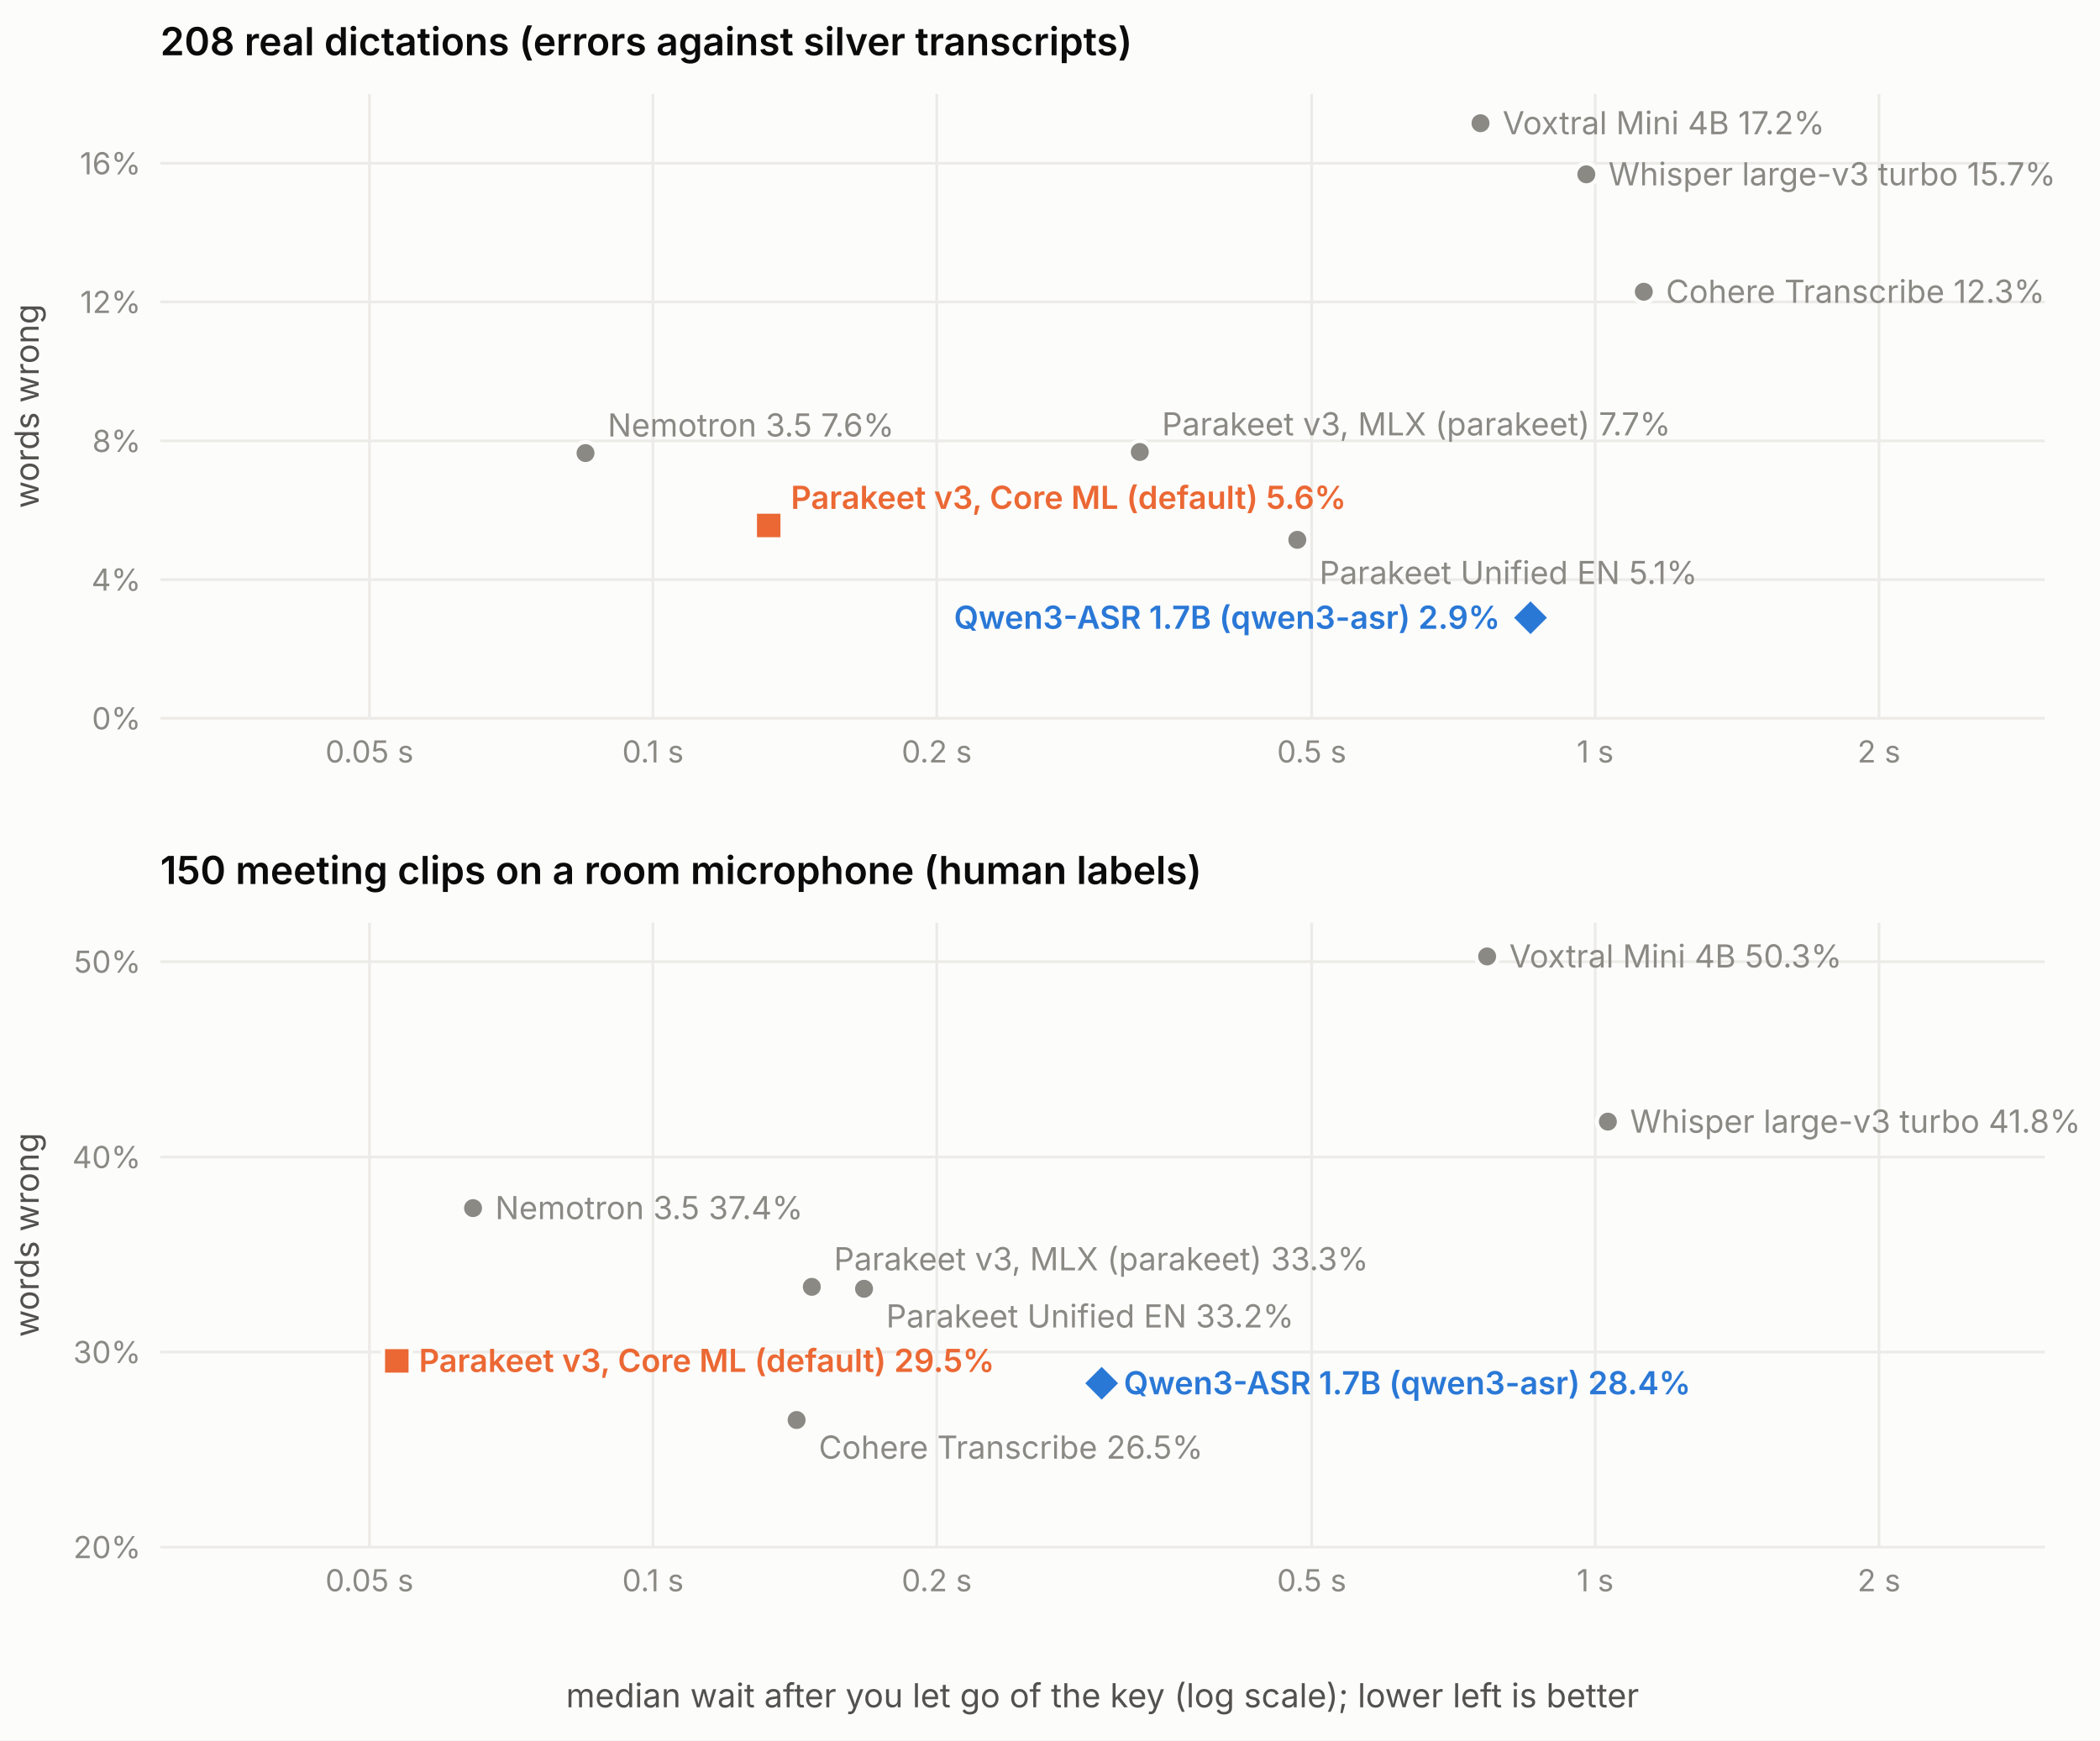
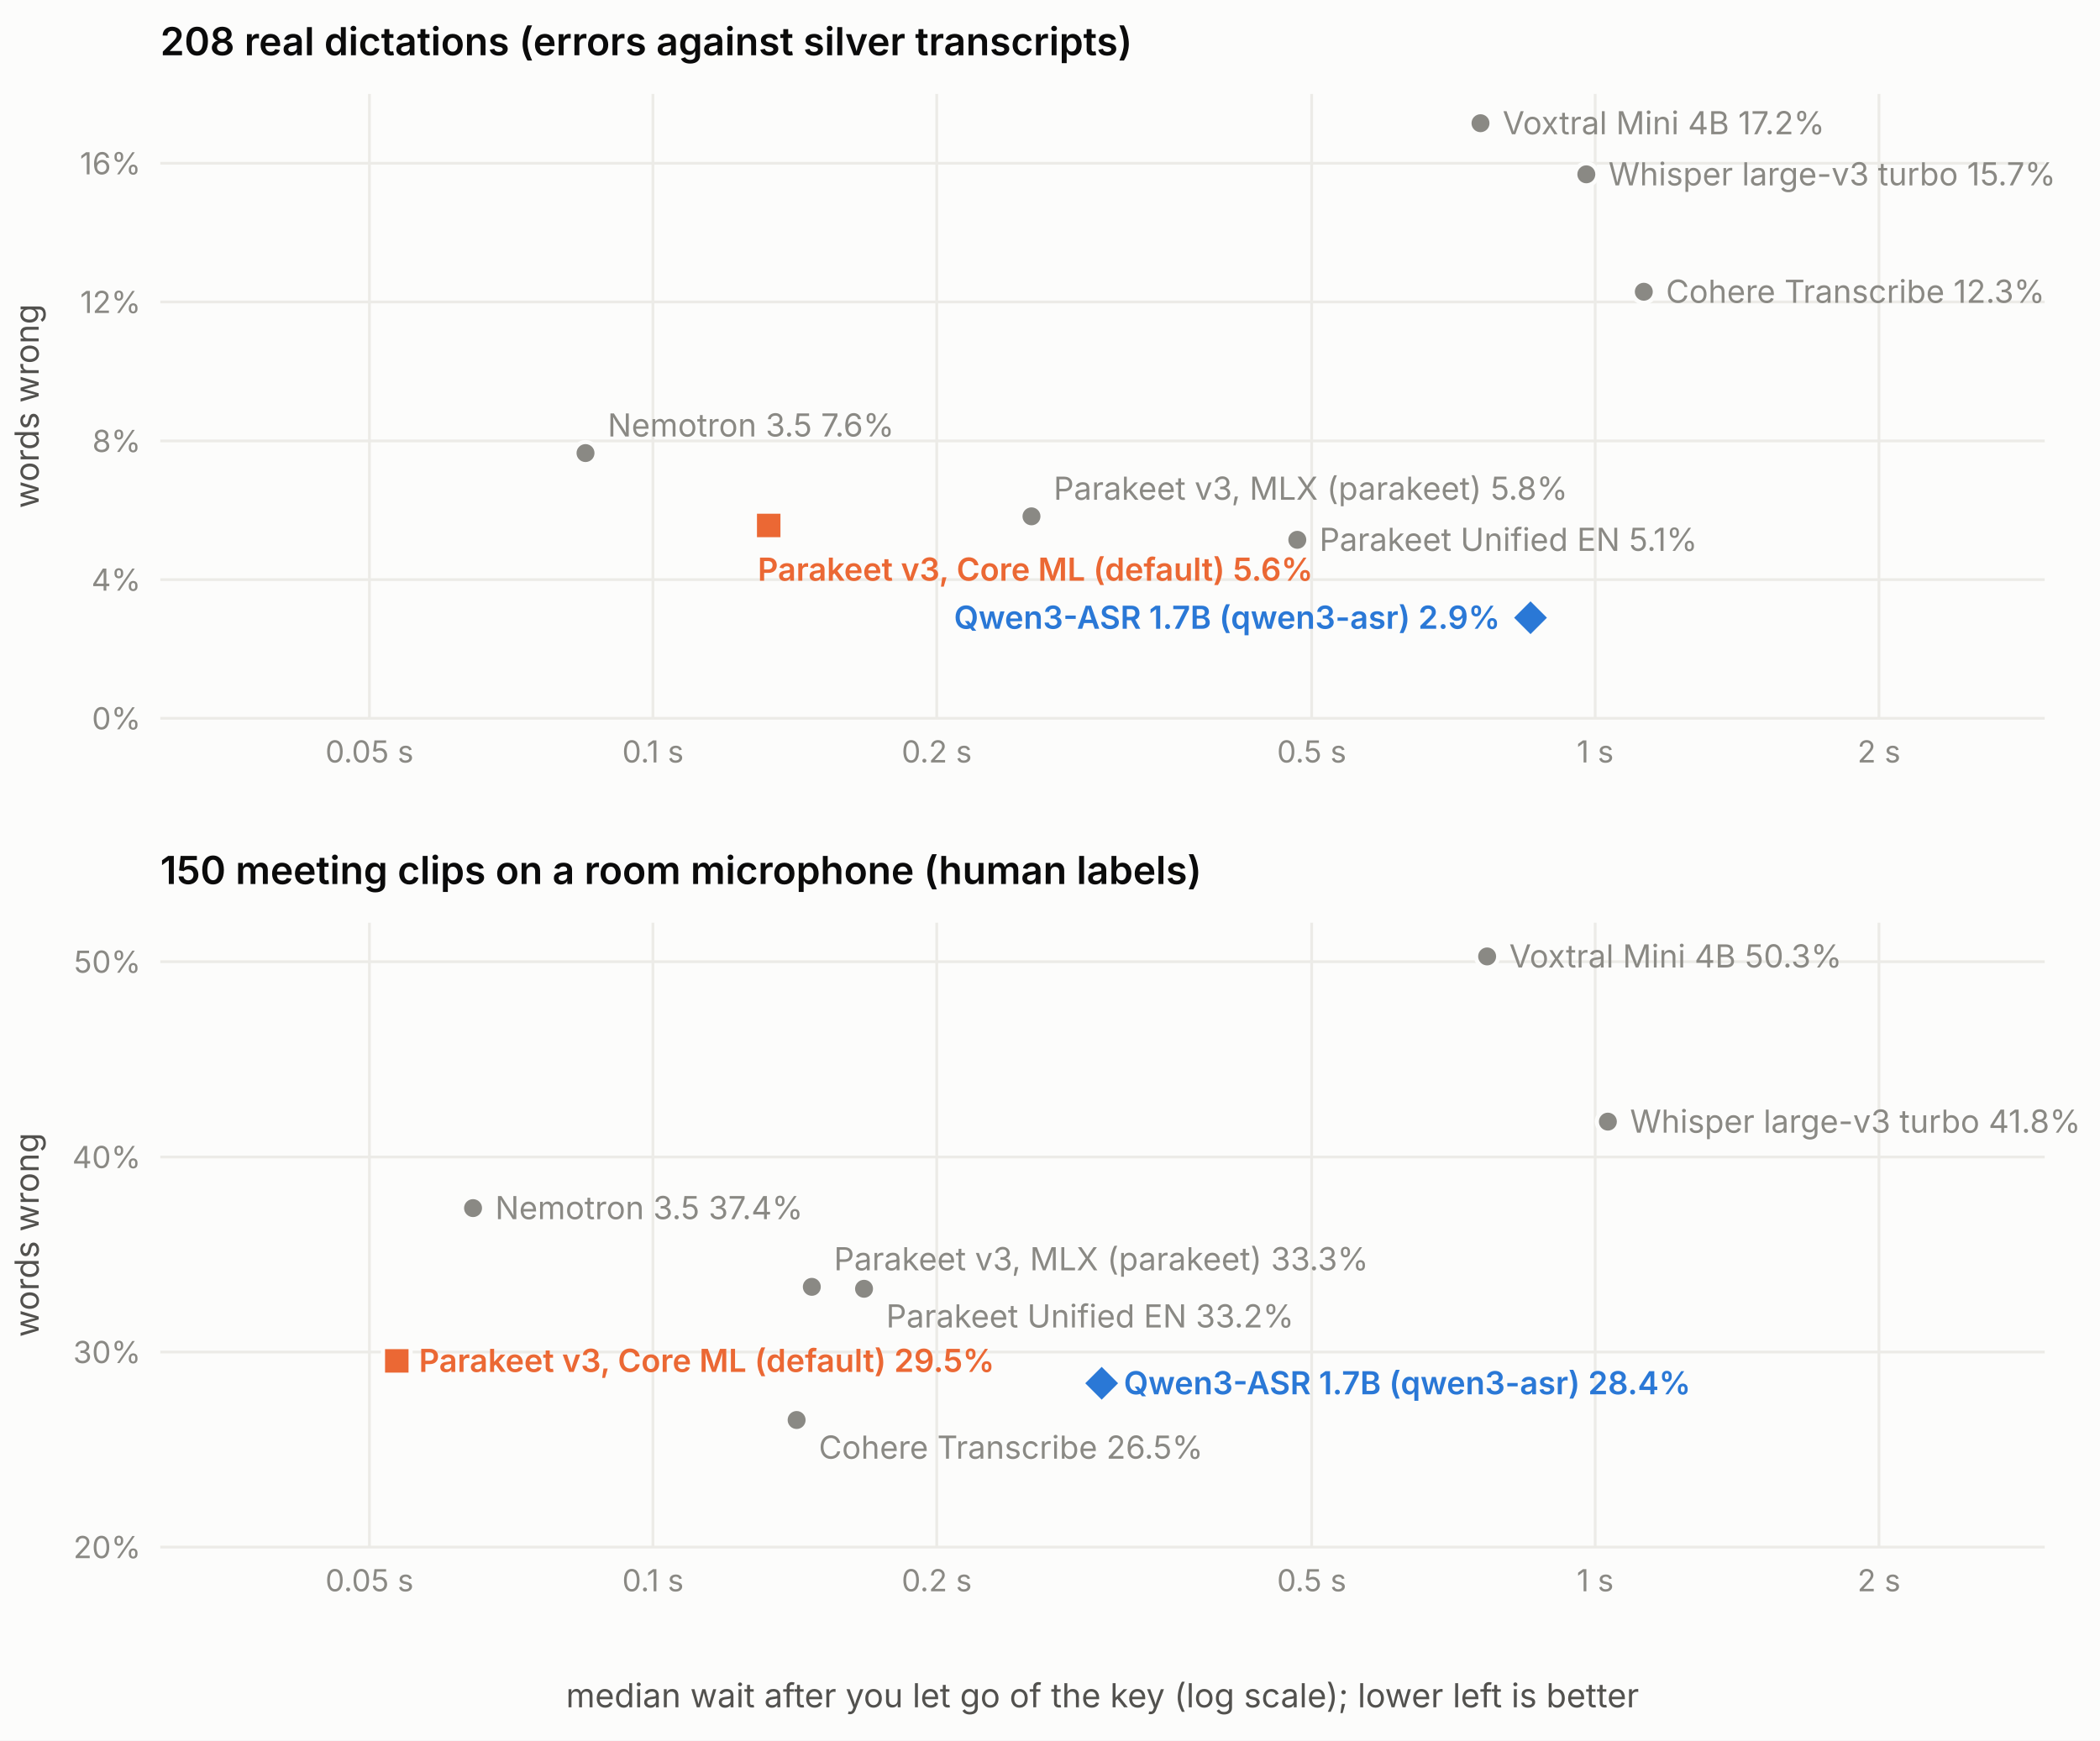
<svg xmlns="http://www.w3.org/2000/svg" viewBox="0 0 760 630" width="760" height="630" font-family="system-ui,-apple-system,Segoe UI,sans-serif">
  <style>.bg{fill:#fcfcfb}.grid{stroke:#ecebe7}.tick{fill:#8a8984;font-size:11px}.axis{fill:#52514e;font-size:12px}.title{fill:#0b0b0b;font-size:14px;font-weight:600}.lab{font-size:11.5px}.lab.default,.lab.qwen{font-weight:600}.default{fill:#eb6834}.qwen{fill:#2a78d6}.other{fill:#8a8984}.dot{stroke:#fcfcfb;stroke-width:1.5}@media (prefers-color-scheme:dark){.bg{fill:#1a1a19}.grid{stroke:#2a2a28}.tick{fill:#8f8e86}.axis{fill:#c3c2b7}.title{fill:#fff}.default{fill:#d95926}.qwen{fill:#3987e5}.other{fill:#8f8e86}.dot{stroke:#1a1a19}}</style>
  <rect class="bg" width="760" height="630" />
  <text class="title" x="58" y="20">208 real dictations (errors against silver transcripts)</text>
  <line class="grid" x1="133.7" x2="133.7" y1="34" y2="260" />
  <text class="tick" x="133.7" y="276" text-anchor="middle">0.05 s</text>
  <line class="grid" x1="236.3" x2="236.3" y1="34" y2="260" />
  <text class="tick" x="236.3" y="276" text-anchor="middle">0.1 s</text>
  <line class="grid" x1="339.0" x2="339.0" y1="34" y2="260" />
  <text class="tick" x="339.0" y="276" text-anchor="middle">0.2 s</text>
  <line class="grid" x1="474.7" x2="474.7" y1="34" y2="260" />
  <text class="tick" x="474.7" y="276" text-anchor="middle">0.5 s</text>
  <line class="grid" x1="577.3" x2="577.3" y1="34" y2="260" />
  <text class="tick" x="577.3" y="276" text-anchor="middle">1 s</text>
  <line class="grid" x1="680.0" x2="680.0" y1="34" y2="260" />
  <text class="tick" x="680.0" y="276" text-anchor="middle">2 s</text>
  <line class="grid" x1="58" x2="740" y1="260.0" y2="260.0" />
  <text class="tick" x="51" y="264.0" text-anchor="end">0%</text>
  <line class="grid" x1="58" x2="740" y1="209.8" y2="209.8" />
  <text class="tick" x="51" y="213.8" text-anchor="end">4%</text>
  <line class="grid" x1="58" x2="740" y1="159.6" y2="159.6" />
  <text class="tick" x="51" y="163.6" text-anchor="end">8%</text>
  <line class="grid" x1="58" x2="740" y1="109.3" y2="109.3" />
  <text class="tick" x="51" y="113.3" text-anchor="end">12%</text>
  <line class="grid" x1="58" x2="740" y1="59.1" y2="59.1" />
  <text class="tick" x="51" y="63.1" text-anchor="end">16%</text>
  <text class="axis" transform="translate(14 147.0) rotate(-90)" text-anchor="middle">words wrong</text>
  <rect class="dot default" x="273.2" y="185.2" width="10" height="10" />
-   <text class="lab default" x="286.2" y="184.2" text-anchor="start">Parakeet v3, Core ML (default)  5.6%</text>
+   <text class="lab default" x="274.2" y="210.2" text-anchor="start">Parakeet v3, Core ML (default)  5.6%</text>
  <path class="dot qwen" d="M553.9,216.6L560.9,223.6L553.9,230.6L546.9,223.6Z" />
  <text class="lab qwen" x="542.9" y="227.6" text-anchor="end">Qwen3-ASR 1.7B (qwen3-asr)  2.9%</text>
-   <circle class="dot other" cx="412.5" cy="163.6" r="4" />
-   <text class="lab other" x="420.5" y="157.6" text-anchor="start">Parakeet v3, MLX (parakeet)  7.7%</text>
+   <circle class="dot other" cx="373.3" cy="186.9" r="4" />
+   <text class="lab other" x="381.3" y="180.9" text-anchor="start">Parakeet v3, MLX (parakeet)  5.8%</text>
  <circle class="dot other" cx="469.5" cy="195.4" r="4" />
-   <text class="lab other" x="477.5" y="211.4" text-anchor="start">Parakeet Unified EN  5.1%</text>
+   <text class="lab other" x="477.5" y="199.4" text-anchor="start">Parakeet Unified EN  5.1%</text>
  <circle class="dot other" cx="574.1" cy="63.1" r="4" />
  <text class="lab other" x="582.1" y="67.1" text-anchor="start">Whisper large-v3 turbo  15.7%</text>
  <circle class="dot other" cx="594.9" cy="105.6" r="4" />
  <text class="lab other" x="602.9" y="109.6" text-anchor="start">Cohere Transcribe  12.3%</text>
  <circle class="dot other" cx="211.9" cy="164.0" r="4" />
  <text class="lab other" x="219.9" y="158.0" text-anchor="start">Nemotron 3.5  7.6%</text>
  <circle class="dot other" cx="535.8" cy="44.6" r="4" />
  <text class="lab other" x="543.8" y="48.6" text-anchor="start">Voxtral Mini 4B  17.2%</text>
  <text class="title" x="58" y="320">150 meeting clips on a room microphone (human labels)</text>
  <line class="grid" x1="133.7" x2="133.7" y1="334" y2="560" />
  <text class="tick" x="133.7" y="576" text-anchor="middle">0.05 s</text>
  <line class="grid" x1="236.3" x2="236.3" y1="334" y2="560" />
  <text class="tick" x="236.3" y="576" text-anchor="middle">0.1 s</text>
  <line class="grid" x1="339.0" x2="339.0" y1="334" y2="560" />
  <text class="tick" x="339.0" y="576" text-anchor="middle">0.2 s</text>
  <line class="grid" x1="474.7" x2="474.7" y1="334" y2="560" />
  <text class="tick" x="474.7" y="576" text-anchor="middle">0.5 s</text>
  <line class="grid" x1="577.3" x2="577.3" y1="334" y2="560" />
  <text class="tick" x="577.3" y="576" text-anchor="middle">1 s</text>
  <line class="grid" x1="680.0" x2="680.0" y1="334" y2="560" />
  <text class="tick" x="680.0" y="576" text-anchor="middle">2 s</text>
  <line class="grid" x1="58" x2="740" y1="560.0" y2="560.0" />
  <text class="tick" x="51" y="564.0" text-anchor="end">20%</text>
  <line class="grid" x1="58" x2="740" y1="489.4" y2="489.4" />
  <text class="tick" x="51" y="493.4" text-anchor="end">30%</text>
  <line class="grid" x1="58" x2="740" y1="418.8" y2="418.8" />
  <text class="tick" x="51" y="422.8" text-anchor="end">40%</text>
  <line class="grid" x1="58" x2="740" y1="348.1" y2="348.1" />
  <text class="tick" x="51" y="352.1" text-anchor="end">50%</text>
  <text class="axis" transform="translate(14 447.0) rotate(-90)" text-anchor="middle">words wrong</text>
  <rect class="dot default" x="138.6" y="487.6" width="10" height="10" />
  <text class="lab default" x="151.6" y="496.6" text-anchor="start">Parakeet v3, Core ML (default)  29.5%</text>
  <path class="dot qwen" d="M398.7,493.7L405.7,500.7L398.7,507.7L391.7,500.7Z" />
  <text class="lab qwen" x="406.7" y="504.7" text-anchor="start">Qwen3-ASR 1.7B (qwen3-asr)  28.4%</text>
  <circle class="dot other" cx="293.8" cy="465.8" r="4" />
  <text class="lab other" x="301.8" y="459.8" text-anchor="start">Parakeet v3, MLX (parakeet)  33.3%</text>
  <circle class="dot other" cx="312.7" cy="466.5" r="4" />
  <text class="lab other" x="320.7" y="480.5" text-anchor="start">Parakeet Unified EN  33.2%</text>
  <circle class="dot other" cx="581.9" cy="406.0" r="4" />
  <text class="lab other" x="589.9" y="410.0" text-anchor="start">Whisper large-v3 turbo  41.8%</text>
  <circle class="dot other" cx="288.3" cy="514.0" r="4" />
  <text class="lab other" x="296.3" y="528.0" text-anchor="start">Cohere Transcribe  26.5%</text>
  <circle class="dot other" cx="171.2" cy="437.3" r="4" />
  <text class="lab other" x="179.2" y="441.3" text-anchor="start">Nemotron 3.5  37.4%</text>
  <circle class="dot other" cx="538.2" cy="346.2" r="4" />
  <text class="lab other" x="546.2" y="350.2" text-anchor="start">Voxtral Mini 4B  50.3%</text>
  <text class="axis" x="399.0" y="618" text-anchor="middle">median wait after you let go of the key (log scale); lower left is better</text>
</svg>
